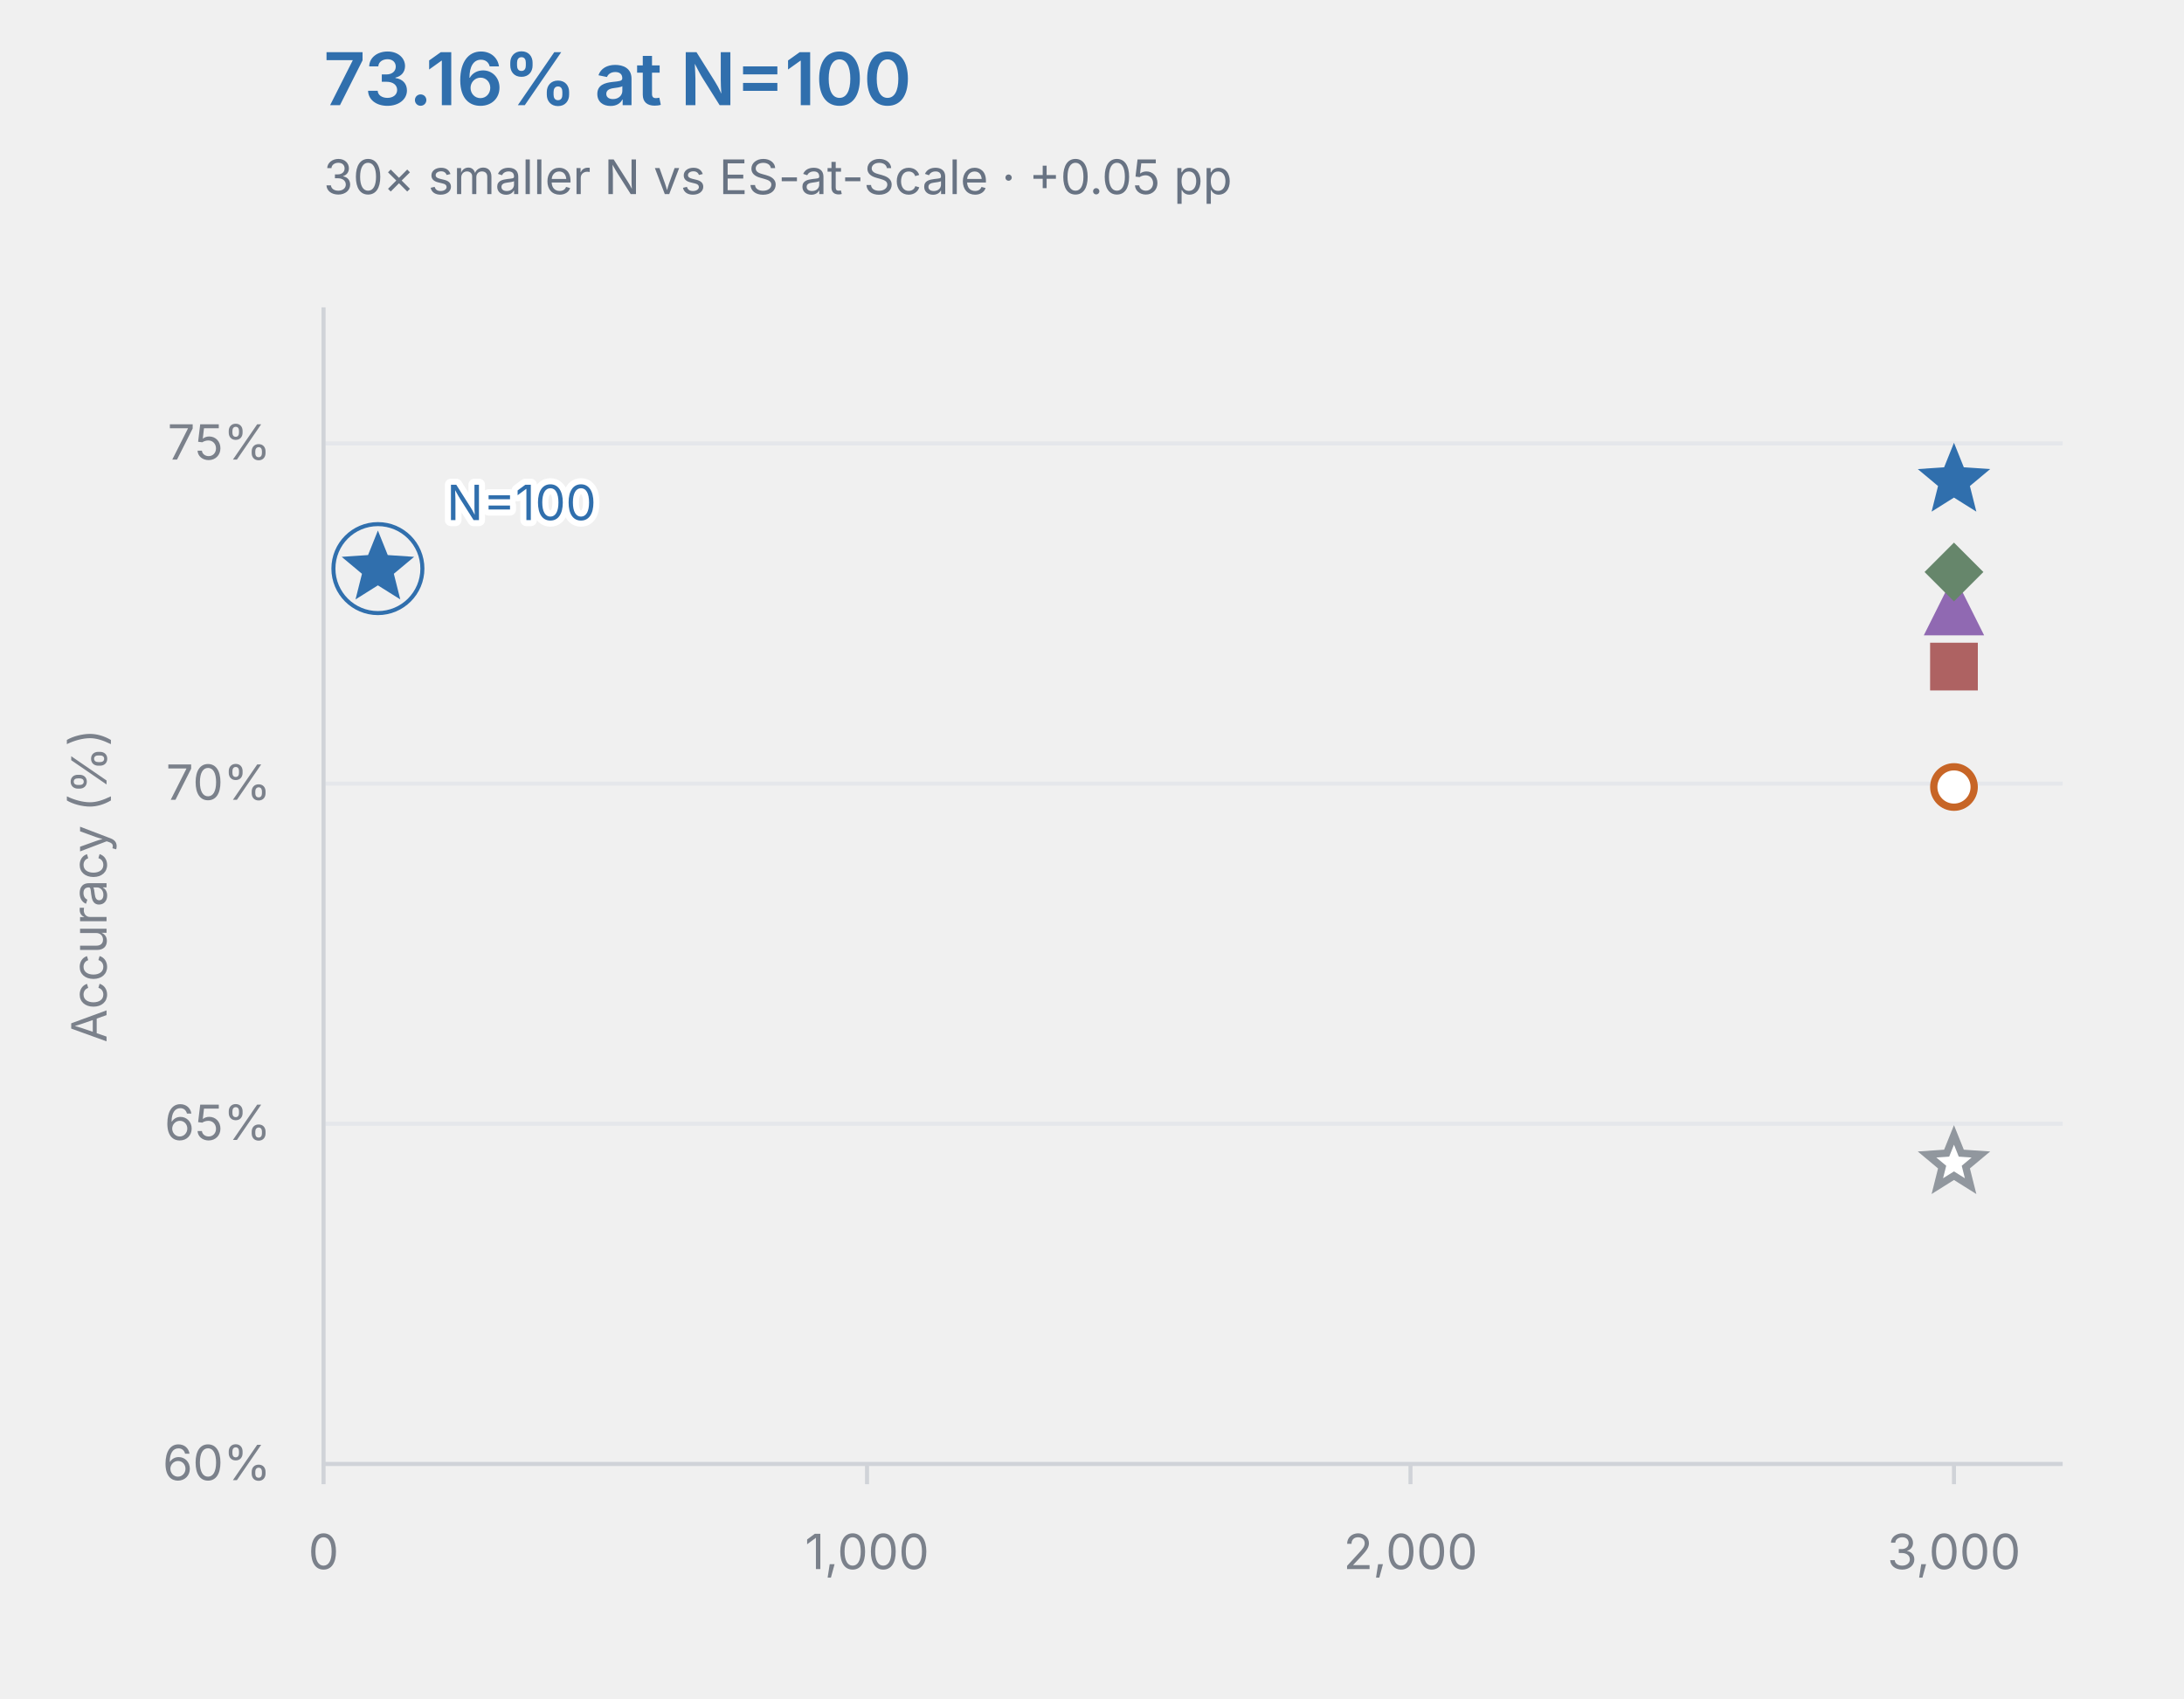
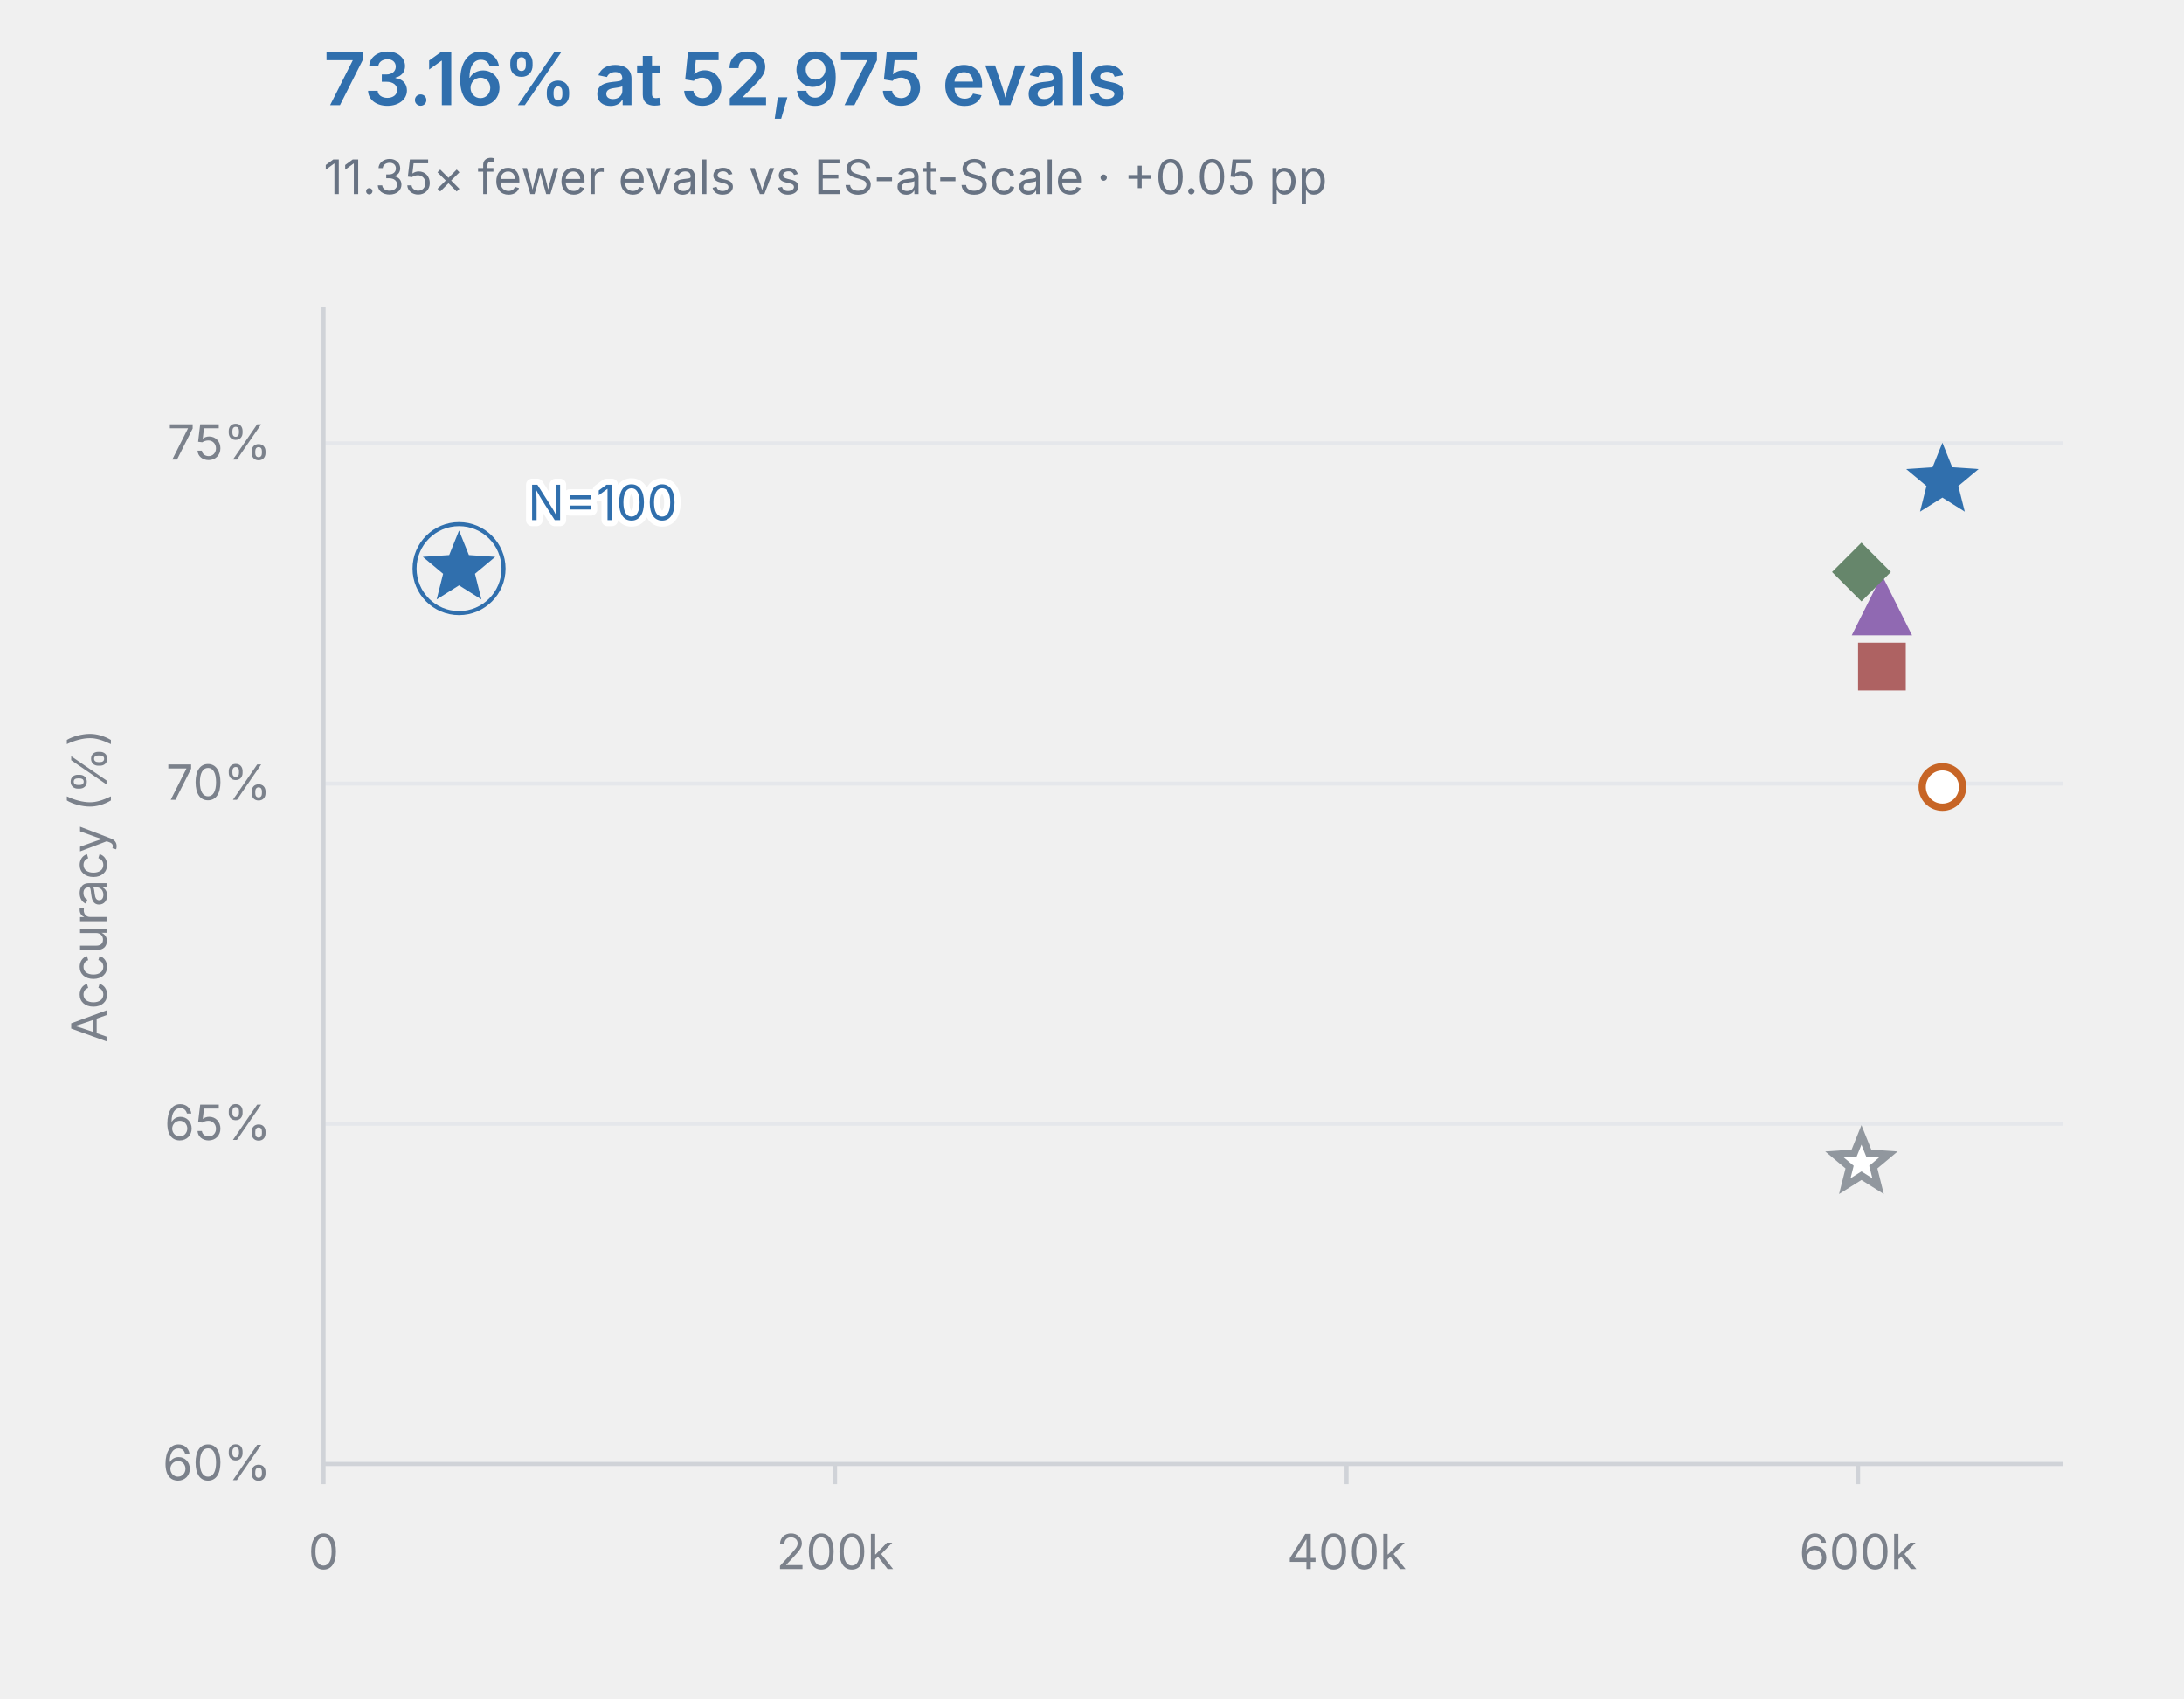
- <svg xmlns="http://www.w3.org/2000/svg" viewBox="0 0 540 420" class="iterative-svg" role="img" aria-label="GSM8K: accuracy versus N" aria-describedby="iterative-gsm8k-desc">
+ <svg xmlns="http://www.w3.org/2000/svg" viewBox="0 0 540 420" class="iterative-svg" role="img" aria-label="GSM8K: accuracy versus total model–prompt evaluations" aria-describedby="iterative-gsm8k-desc">
  <style>.iterative-svg{font-family:Inter,Arial,Helvetica,sans-serif;background:#fff}.iterative-axes text{font-size:12px;fill:#7b818b}.iterative-callout{font-size:18px;font-weight:600;fill:#306FAD}.iterative-comparison{font-size:11.8px;fill:#687383}.iterative-small-n{font-size:12px;fill:#306FAD;paint-order:stroke;stroke:#fff;stroke-width:3px;stroke-linejoin:round}.iterative-point[role=button]{cursor:pointer}.iterative-point:focus{outline:none}.iterative-point:focus .iterative-hit{stroke:#303030;stroke-width:1}.iterative-series{transition:opacity .15s ease}</style>
  <g class="figure2-row" data-row="gsm8k" transform="translate(80 76)">
    <g class="f2-panel" style="--panel-delay:0ms">
      <g class="f2-axes iterative-axes">
        <text class="iterative-y-label" x="-58" y="143" text-anchor="middle" dominant-baseline="middle" transform="rotate(-90 -58 143)">Accuracy (%)</text>
        <path d="M0 286H430" fill="none" stroke="#e5e7eb" />
        <text x="-13" y="290" text-anchor="end">60%</text>
        <path d="M0 201.882H430" fill="none" stroke="#e5e7eb" />
        <text x="-13" y="205.882" text-anchor="end">65%</text>
        <path d="M0 117.765H430" fill="none" stroke="#e5e7eb" />
        <text x="-13" y="121.765" text-anchor="end">70%</text>
        <path d="M0 33.647H430" fill="none" stroke="#e5e7eb" />
        <text x="-13" y="37.647" text-anchor="end">75%</text>
        <path d="M0 0V286H430" fill="none" stroke="#d0d3d8" />
        <path d="M0 286v5" stroke="#d0d3d8" />
        <text x="0" y="312" text-anchor="middle">0</text>
-         <path d="M134.375 286v5" stroke="#d0d3d8" />
-         <text x="134.375" y="312" text-anchor="middle">1,000</text>
-         <path d="M268.75 286v5" stroke="#d0d3d8" />
-         <text x="268.75" y="312" text-anchor="middle">2,000</text>
-         <path d="M403.125 286v5" stroke="#d0d3d8" />
-         <text x="403.125" y="312" text-anchor="middle">3,000</text>
+         <path d="M126.471 286v5" stroke="#d0d3d8" />
+         <text x="126.471" y="312" text-anchor="middle">200k</text>
+         <path d="M252.941 286v5" stroke="#d0d3d8" />
+         <text x="252.941" y="312" text-anchor="middle">400k</text>
+         <path d="M379.412 286v5" stroke="#d0d3d8" />
+         <text x="379.412" y="312" text-anchor="middle">600k</text>
      </g>
      <g class="f2-data">
        <g class="iterative-series" data-iterative-series="modular_single">
          <g class="iterative-point f2-point">
-             <polygon points="403.125,204.64 404.935,209.148 409.782,209.477 406.054,212.592 407.24,217.303 403.125,214.72 399.01,217.303 400.196,212.592 396.468,209.477 401.315,209.148" fill="#fff" class="iterative-marker" stroke="#91979E" stroke-width="1.8" />
+             <polygon points="380.246,204.64 382.056,209.148 386.903,209.477 383.175,212.592 384.36,217.303 380.246,214.72 376.131,217.303 377.317,212.592 373.588,209.477 378.435,209.148" fill="#fff" class="iterative-marker" stroke="#91979E" stroke-width="1.8" />
          </g>
        </g>
        <g class="iterative-series" data-iterative-series="mezo">
          <g class="iterative-point f2-point">
-             <rect x="398.125" y="83.828" width="10" height="10" fill="#AE6262" class="iterative-marker" stroke="#AE6262" stroke-width="1.8" />
+             <rect x="380.305" y="83.828" width="10" height="10" fill="#AE6262" class="iterative-marker" stroke="#AE6262" stroke-width="1.8" />
          </g>
        </g>
        <g class="iterative-series" data-iterative-series="zo">
          <g class="iterative-point f2-point">
-             <path d="M403.125 68.201L409.125 80.201H397.125Z" fill="#9069B2" class="iterative-marker" stroke="#9069B2" stroke-width="1.8" />
+             <path d="M385.305 68.201L391.305 80.201H379.305Z" fill="#9069B2" class="iterative-marker" stroke="#9069B2" stroke-width="1.8" />
          </g>
        </g>
        <g class="iterative-series" data-iterative-series="es">
          <g class="iterative-point f2-point">
-             <path d="M403.125 59.444L409.125 65.444L403.125 71.444L397.125 65.444Z" fill="#66866B" class="iterative-marker" stroke="#66866B" stroke-width="1.8" />
+             <path d="M380.246 59.444L386.246 65.444L380.246 71.444L374.246 65.444Z" fill="#66866B" class="iterative-marker" stroke="#66866B" stroke-width="1.8" />
          </g>
        </g>
        <g class="iterative-series" data-iterative-series="randopt">
          <g class="iterative-point f2-point">
-             <circle cx="403.125" cy="118.606" r="5" fill="#fff" class="iterative-marker" stroke="#C76526" stroke-width="1.8" />
+             <circle cx="400.264" cy="118.606" r="5" fill="#fff" class="iterative-marker" stroke="#C76526" stroke-width="1.8" />
          </g>
        </g>
        <g class="iterative-series" data-iterative-series="modular">
          <g class="iterative-point f2-point">
-             <polygon points="13.438,57.602 15.248,62.111 20.095,62.439 16.367,65.554 17.552,70.266 13.438,67.682 9.323,70.266 10.508,65.554 6.78,62.439 11.627,62.111" fill="#306FAD" class="iterative-marker" stroke="#306FAD" stroke-width="1.8" />
+             <polygon points="33.499,57.602 35.309,62.111 40.156,62.439 36.428,65.554 37.613,70.266 33.499,67.682 29.384,70.266 30.57,65.554 26.841,62.439 31.689,62.111" fill="#306FAD" class="iterative-marker" stroke="#306FAD" stroke-width="1.8" />
          </g>
          <g class="iterative-point f2-point">
-             <polygon points="403.125,35.9 404.935,40.408 409.782,40.737 406.054,43.852 407.24,48.563 403.125,45.98 399.01,48.563 400.196,43.852 396.468,40.737 401.315,40.408" fill="#306FAD" class="iterative-marker" stroke="#306FAD" stroke-width="1.8" />
+             <polygon points="400.264,35.9 402.074,40.408 406.921,40.737 403.193,43.852 404.378,48.563 400.264,45.98 396.149,48.563 397.334,43.852 393.606,40.737 398.453,40.408" fill="#306FAD" class="iterative-marker" stroke="#306FAD" stroke-width="1.8" />
          </g>
        </g>
      </g>
      <g class="f2-emphasis" pointer-events="none">
-         <text class="iterative-callout" x="0" y="-50">73.16% at N=100</text>
-         <text class="iterative-comparison" x="0" y="-28">30× smaller N vs ES-at-Scale · +0.05 pp</text>
-         <text class="iterative-small-n" x="30.438" y="52.602">N=100</text>
-         <circle cx="13.438" cy="64.602" r="11" fill="none" stroke="#306FAD" stroke-width="1" />
+         <text class="iterative-callout" x="0" y="-50">73.16% at 52,975 evals</text>
+         <text class="iterative-comparison" x="0" y="-28">11.35× fewer evals vs ES-at-Scale · +0.05 pp</text>
+         <text class="iterative-small-n" x="50.499" y="52.602">N=100</text>
+         <circle cx="33.499" cy="64.602" r="11" fill="none" stroke="#306FAD" stroke-width="1" />
      </g>
    </g>
  </g>
</svg>
